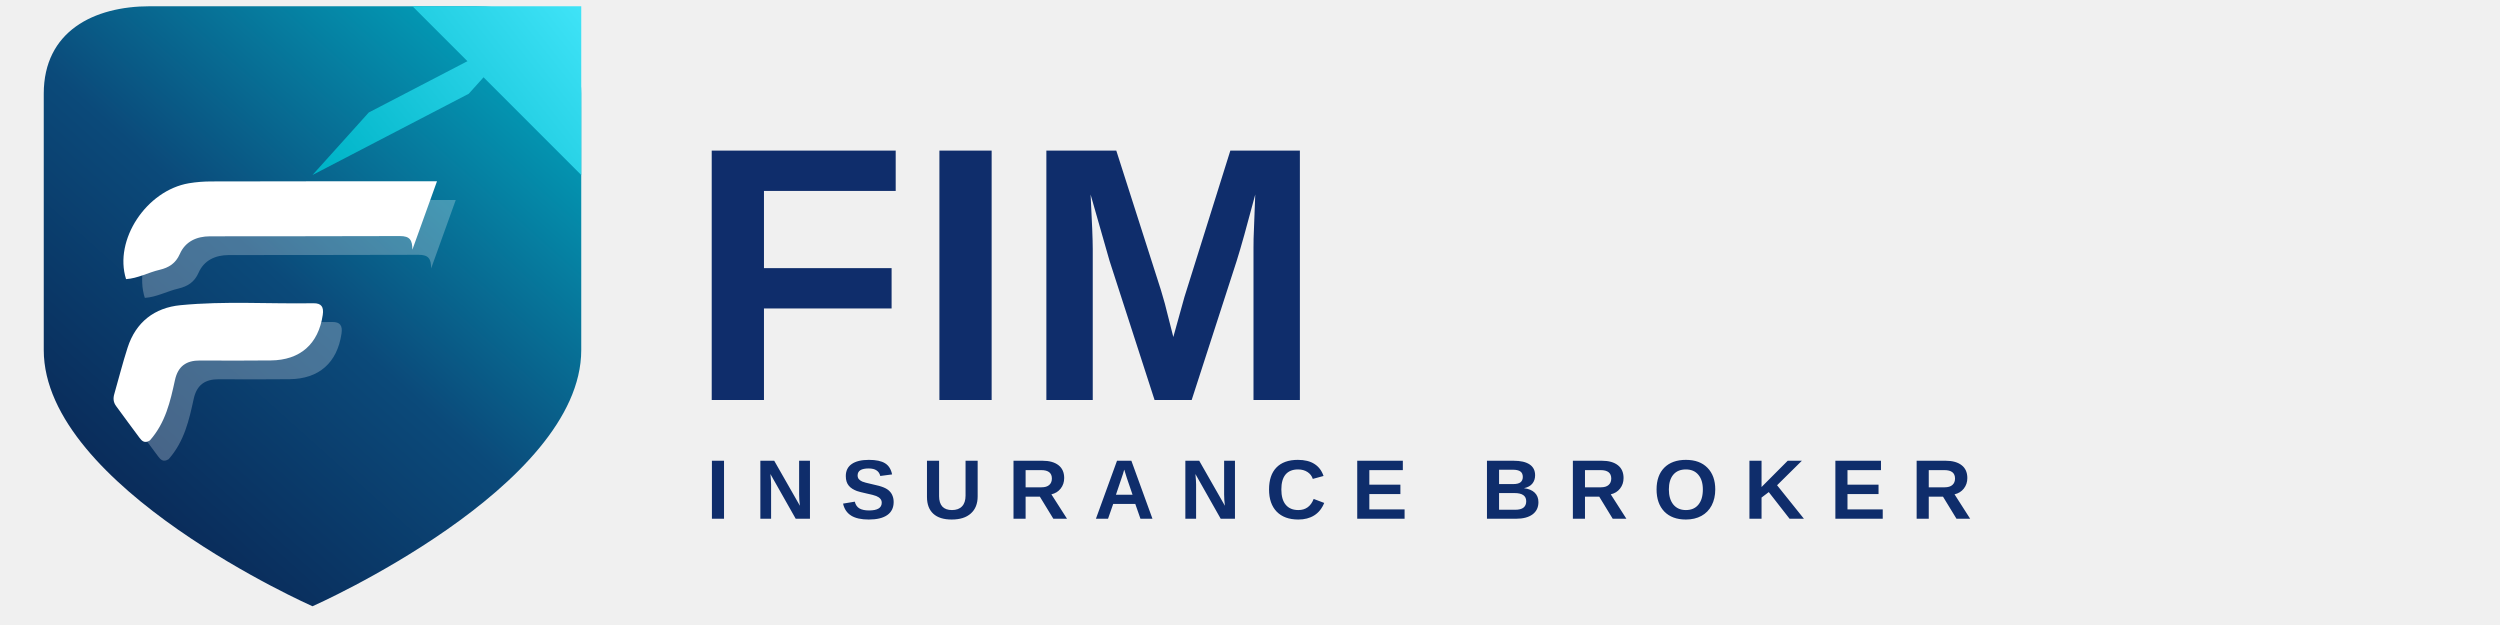
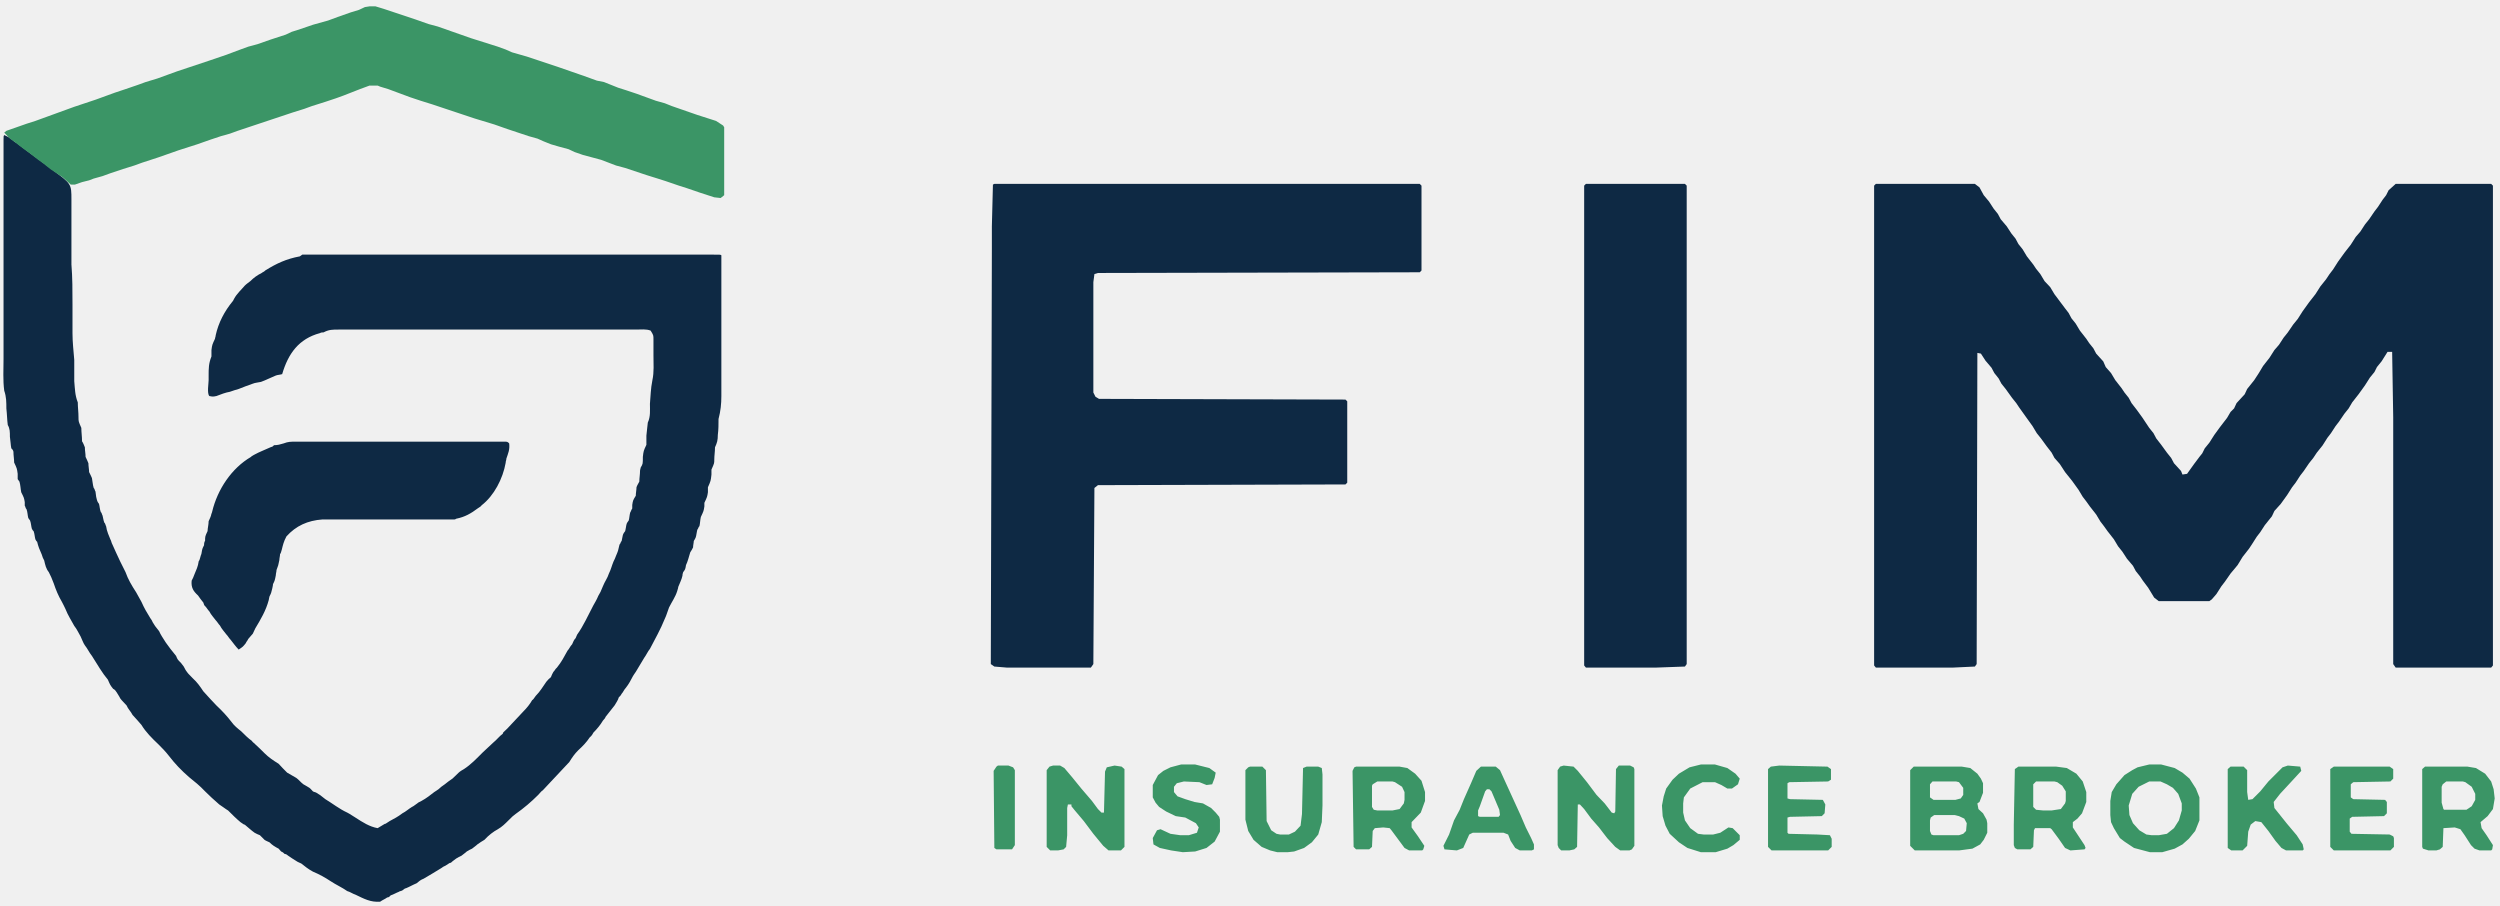
- <svg xmlns="http://www.w3.org/2000/svg" viewBox="0 0 400 100" role="img" aria-label="FIM Insurance Broker">
-   <defs>
-     <linearGradient id="sg" x1="7" y1="97" x2="93" y2="1" gradientUnits="userSpaceOnUse">
-       <stop offset="0%" stop-color="#091c4a" />
-       <stop offset="50%" stop-color="#0b4a7a" />
-       <stop offset="100%" stop-color="#00b4c8" />
-     </linearGradient>
-     <linearGradient id="ag" x1="55" y1="30" x2="93" y2="0" gradientUnits="userSpaceOnUse">
-       <stop offset="0%" stop-color="#00b4c8" />
-       <stop offset="100%" stop-color="#40e4f8" />
-     </linearGradient>
-   </defs>
-   <path d="M7,15 C7,5 15,1 24,1 L76,1 C85,1 93,5 93,15 L93,56 C93,78 50,97 50,97 C50,97 7,78 7,56 Z" fill="url(#sg)" />
-   <path d="M 65.98,39.95 C 65.97,38.45 65.62,37.76 63.97,37.77 C 53.84,37.82 43.70,37.78 33.57,37.81 C 31.47,37.82 29.65,38.63 28.77,40.64 C 28.11,42.14 27.02,42.82 25.54,43.17 C 23.73,43.59 22.05,44.54 20.17,44.66 C 18.18,38.39 23.43,30.47 30.23,29.32 C 31.42,29.12 32.64,29.03 33.84,29.03 C 45.87,29.00 57.89,29.00 69.92,29.00 Z" fill="white" opacity="0.25" transform="translate(3,3)" />
-   <path d="M 23.98,70.47 C 23.14,71.00 22.70,70.55 22.33,70.06 C 21.06,68.37 19.82,66.66 18.57,64.96 C 18.13,64.36 18.08,63.73 18.29,63.03 C 19.00,60.56 19.62,58.08 20.41,55.64 C 21.72,51.54 24.72,49.23 28.88,48.83 C 35.95,48.14 43.06,48.64 50.15,48.52 C 51.44,48.50 51.83,49.12 51.64,50.39 C 50.95,55.03 48.05,57.63 43.31,57.67 C 39.54,57.71 35.76,57.70 31.99,57.68 C 29.79,57.67 28.47,58.60 27.99,60.83 C 27.25,64.22 26.49,67.63 23.98,70.47 Z" fill="white" opacity="0.25" transform="translate(3,3)" />
-   <path d="M 65.98,39.95 C 65.97,38.45 65.62,37.76 63.97,37.77 C 53.84,37.82 43.70,37.78 33.57,37.81 C 31.47,37.82 29.65,38.63 28.77,40.64 C 28.11,42.14 27.02,42.82 25.54,43.17 C 23.73,43.59 22.05,44.54 20.17,44.66 C 18.18,38.39 23.43,30.47 30.23,29.32 C 31.42,29.12 32.64,29.03 33.84,29.03 C 45.87,29.00 57.89,29.00 69.92,29.00 Z" fill="white" />
-   <path d="M 23.98,70.47 C 23.14,71.00 22.70,70.55 22.33,70.06 C 21.06,68.37 19.82,66.66 18.57,64.96 C 18.13,64.36 18.08,63.73 18.29,63.03 C 19.00,60.56 19.62,58.08 20.41,55.64 C 21.72,51.54 24.72,49.23 28.88,48.83 C 35.95,48.14 43.06,48.64 50.15,48.52 C 51.44,48.50 51.83,49.12 51.64,50.39 C 50.95,55.03 48.05,57.63 43.31,57.67 C 39.54,57.71 35.76,57.70 31.99,57.68 C 29.79,57.67 28.47,58.60 27.99,60.83 C 27.25,64.22 26.49,67.63 23.98,70.47 Z" fill="white" />
-   <polygon points="66,1 93,1 93,28" fill="url(#ag)" />
-   <polygon points="50,28 59,18 84,5 75,15" fill="url(#ag)" />
-   <text x="110" y="64" font-family="'Arial Black','Helvetica Neue',Arial,sans-serif" font-weight="900" font-size="58" fill="#0f2d6b" letter-spacing="1">FIM</text>
-   <text x="113" y="83" font-family="Arial,'Helvetica Neue',sans-serif" font-weight="700" font-size="13.5" fill="#0f2d6b" letter-spacing="4">INSURANCE BROKER</text>
+ <svg xmlns="http://www.w3.org/2000/svg" viewBox="0 -1 707 256" role="img" aria-label="FIM Insurance Broker">
+   <path fill="#0E2944" d="M1.2 37.2C2.5 37.8 2.5 37.8 3.8 38.8C4 39 4.2 39.2 4.8 39.5C5.5 40 6 40.5 6.8 41C8 42 9.5 43 10.8 44C11.8 44.8 12.5 45.2 13.5 46C14 46.2 14.5 46.8 14.8 47C20.2 51 20.2 51 20.2 55.5C20.2 55.8 20.2 56.2 20.2 56.8C20.2 57.8 20.2 58.8 20.2 59.5C20.2 61 20.2 62.8 20.2 64.2C20.2 67.2 20.2 70.5 20.2 73.8C20.5 77.5 20.5 81.2 20.5 85C20.5 86.5 20.5 88 20.5 89.2C20.5 90.2 20.5 91.2 20.5 92.2C20.5 92.5 20.5 93 20.5 93.2C20.5 95.8 20.8 98.2 21 100.8C21 101.5 21 102.2 21 103.2C21 103.5 21 104 21 104.2C21 105.2 21 106 21 106.8C21.2 109 21.2 110.8 22 112.8C22 114.2 22.2 115.5 22.2 117C22.2 118.2 22.2 118.2 23 120C23 121.2 23.2 122.5 23.2 123.8C23.5 124.2 23.8 125 24 125.5C24 126.5 24.2 127.2 24.2 128.2C24.5 128.8 24.8 129.5 25 130C25 130.8 25.2 131.8 25.2 132.5C25.5 133 25.8 133.8 26 134.2C26.2 135.2 26.2 136 26.5 137C26.8 137.2 26.8 137.8 27 138C27 138.2 27 138.2 27.2 139.5C27.5 140.8 27.5 140.8 28 141.5C28.2 142.2 28.2 143 28.5 143.8C28.8 144 28.8 144.5 29 144.8C29.2 145.5 29.2 146 29.5 146.8C29.8 147 29.8 147.5 30 147.8C30 148 30.2 148.5 30.2 148.8C30.5 149.8 30.5 149.8 31.2 151.5C31.5 152 31.5 152.5 31.8 153C32.5 154.5 33.2 156.2 34 157.8C34.5 158.8 35 159.8 35.5 160.8C36.2 162.8 37.2 164.5 38.5 166.5C39 167.5 39.5 168.2 40 169.2C40.8 171 41.5 172.2 42.5 173.8C42.8 174.2 43 174.5 43.2 175C43.8 176 43.8 176 45 177.5C45.2 178 45.5 178.5 45.8 179C46.5 180.2 47.2 181.2 48.2 182.5C49 183.5 49 183.5 49.8 184.5C50.2 185.5 50.2 185.5 51.2 186.5C52 187.5 52 187.5 52.5 188.5C53.2 189.5 53.2 189.5 54.5 190.8C55.8 192 56.5 193 57.5 194.5C58.8 196 60 197.2 61.2 198.5C62.8 200 64.2 201.5 65.5 203.2C66.2 204.2 67.2 205 68.2 205.8C69.2 206.8 70.2 207.8 71.2 208.5C71.5 209 72 209.2 72.2 209.5C73 210.2 74 211.2 74.8 212C76 213.2 77.2 214 78.8 215C79.5 215.8 80.5 216.8 81.2 217.5C82 218 83 218.5 83.8 219C84.5 219.5 85 220.2 85.8 220.8C86.2 221 87 221.5 87.5 221.8C87.8 222 88.2 222.5 88.5 222.8C88.8 223 89.2 223 89.5 223.2C90.5 223.8 90.5 223.8 92 225C94 226.2 96 227.8 98.2 228.8C99 229.2 99.8 229.8 100.5 230.2C102.5 231.5 104.5 232.8 106.8 233.2C107.5 232.8 108 232.5 108.8 232C109 232 109 232 110.2 231.2C111.5 230.5 112.5 230 113.8 229C114.8 228.5 115.5 227.8 116.5 227.2C117 227 117.5 226.5 118 226.2C118.2 226 118.2 226 119.2 225.5C120.5 224.8 121.8 223.8 122.8 223C123.2 222.8 123.5 222.5 124 222.2C124.2 222 124.5 221.8 124.8 221.5C125.8 220.8 125.8 220.8 126.8 220C128 219.2 128 219.2 129 218.2C130 217.2 130 217.2 131.2 216.5C133.2 215.2 134.8 213.5 136.5 211.8C137.5 210.8 138.5 210 139.5 209C140.5 208.2 141.2 207.2 142.2 206.5C142.2 206.2 142.2 206.2 143.5 205C144.5 204 145.5 202.8 146.5 201.8C147 201.2 147.5 200.8 148 200.2C149 199.2 149.8 198.2 150.5 197C150.8 196.8 150.8 196.8 151.5 195.8C152.8 194.5 153.5 193.2 154.5 191.8C155 191.2 155.2 191 155.8 190.5C156 190 156.2 189.5 156.5 189C156.8 188.8 157 188.2 157.5 187.8C158.8 186.2 159.5 184.8 160.5 183C161 182.5 161.2 181.8 161.8 181.2C162 180.8 162.2 180.2 162.5 179.8C162.8 179.5 162.8 179.5 163.2 178.5C165 176 166.2 173.2 167.8 170.2C168.2 169.5 168.8 168.5 169.2 167.5C169.8 166.5 169.8 166.5 170.5 164.8C171 163.5 171.8 162.5 172.2 161.2C172.8 160 173 159 173.5 157.8C173.8 157.2 174 156.8 174.2 156.2C174.8 154.8 174.8 154.8 175.2 153C175.5 152.8 175.5 152.2 175.8 152C175.8 151.8 176 151.2 176 151C176.2 150 176.2 150 176.8 149.2C176.8 149 177 148.5 177 148.2C177.2 147 177.2 147 177.8 146.2C178 145.5 178 144.8 178.2 144C178.5 143.5 178.5 143.2 178.8 142.8C178.8 142.5 178.8 142 178.8 141.8C179 140.5 179 140.5 179.8 139.2C179.8 138.5 180 137.5 180 136.8C180.2 136.2 180.5 135.8 180.8 135.2C180.8 134.2 181 133.2 181 132.2C181 132 181 132 181.2 131.2C181.8 130.2 181.8 130.2 181.8 128.2C182 126.5 182 126.5 182.8 124.8C182.8 124 182.8 123 182.8 122.2C183 120.8 183 119.8 183.2 118.5C184 116.8 183.8 115 183.8 113.2C184 111 184 109 184.5 106.5C185 104.2 184.8 101.8 184.8 99.5C184.8 99.2 184.8 99.2 184.8 97.8C184.8 97.2 184.8 96.8 184.8 96.2C184.8 95.8 184.8 95.5 184.8 95C184.8 93.8 184.8 93.8 184 92.5C182.8 92 181.2 92.2 179.8 92.2C179.5 92.2 179.5 92.2 178.8 92.2C177.5 92.2 176.2 92.2 175 92.2C174 92.2 173.2 92.2 172.2 92.2C169.8 92.2 167.5 92.2 165 92.2C163.5 92.2 162 92.2 160.5 92.2C155.8 92.2 151.2 92.2 146.5 92.2C141 92.2 135.5 92.2 130.2 92.2C126 92.2 121.8 92.2 117.5 92.2C115 92.2 112.5 92.2 110 92.2C107.8 92.2 105.2 92.2 103 92.2C102.2 92.2 101.2 92.2 100.5 92.2C99.2 92.2 98 92.2 96.8 92.2C96.5 92.2 96.2 92.2 95.8 92.2C94 92.2 93 92.2 91.5 93C91.2 93 90.8 93 90.5 93.2C84.5 94.8 81.5 99 79.8 104.8C79.2 105 78.5 105 78 105.2C76.5 105.8 75.2 106.5 73.8 107C73 107.2 72.2 107.2 71.5 107.5C70 108 68.8 108.5 67.5 109C66.8 109.2 65.8 109.5 65 109.8C63.8 110 62.5 110.5 61.2 111C60.2 111.2 60.2 111.2 59.2 111C58.5 110.2 59 107.5 59 106.5C59 106.2 59 106.2 59 105.2C59 103.2 59 101.8 59.8 99.8C59.8 99.2 59.8 98.8 59.8 98C60 96.5 60 96.5 60.8 94.8C60.8 94.5 61 94.2 61 93.8C61.8 90.2 63.5 87 65.8 84.2C66 84 66 83.8 66.2 83.5C67 82 68.2 81 69.2 79.8C69.8 79.2 70.2 79 70.8 78.5C71.8 77.5 72.8 76.8 74 76.2C74.2 76 74.8 75.8 75 75.5C78.2 73.5 81 72.2 84.8 71.5C84.8 71.5 84.8 71.5 85.5 71C87 71 88.5 71 90 71C90.2 71 90.2 71 91.5 71C93.2 71 94.8 71 96.5 71C97.5 71 98.8 71 100 71C103 71 106.2 71 109.5 71C112.5 71 115.5 71 118.2 71C124.2 71 130.2 71 136 71C141.8 71 147.5 71 153.2 71C153.5 71 153.5 71 154.2 71C154.5 71 154.5 71 155.5 71C161.5 71 167.8 71 174 71C176.5 71 179.2 71 181.8 71C185 71 188 71 191.2 71C192.2 71 193.5 71 194.5 71C196.2 71 197.8 71 199.2 71C199.8 71 200.2 71 200.8 71C203.8 71 203.8 71 204 71.2C204 72.5 204 73.8 204 75.2C204 75.5 204 76 204 76.5C204 77.8 204 79.2 204 80.5C204 81.5 204 82.5 204 83.5C204 85.5 204 87.5 204 89.5C204 92 204 94.5 204 97.2C204 99.2 204 101.2 204 103C204 104 204 105 204 106C204 107.2 204 108.5 204 110C204 110.2 204 110.2 204 111C204 113.2 203.8 115.2 203.2 117.5C203.2 119 203.2 120.5 203 122C203 123.5 202.8 124.2 202.2 125.5C202.2 126.8 202 127.8 202 129C202 130 202 130 201.2 131.8C201.2 132.2 201.2 132.8 201.2 133.2C201 135 201 135 200.2 136.8C200.2 137.2 200.2 137.8 200.2 138.2C200 139.5 200 139.5 199.2 141.2C199.2 141.5 199.2 142 199.2 142.2C199 143.5 199 143.5 198.2 145.2C198 146 198 147 197.8 147.8C197.5 148 197.5 148.5 197.2 148.8C197.2 149 197 149.5 197 149.8C196.8 151 196.8 151 196.2 152C196.2 152.5 196 153.2 196 153.8C195.8 154.2 195.5 154.8 195.2 155.2C194.8 156.5 194.5 157.8 194 158.8C193.8 160 193.8 160 193.2 160.8C193.2 161 193 161.2 193 161.8C192.8 162.8 192.2 164 191.8 165C191.8 165.2 191.8 165.2 191.5 166.2C191 167.8 190 169.2 189.2 170.8C188.8 171.8 188.5 173 188 174C186.8 177 185.2 179.8 183.8 182.5C183.2 183.2 182.8 184.2 182.2 185C181.5 186.2 180.5 187.8 179.8 189C179.5 189.5 179.2 189.8 179 190.2C178.5 191.2 177.8 192.5 177 193.5C176.5 194 176.2 194.8 175.8 195.2C175.5 195.8 175.2 196 175 196.2C174.8 197 174.2 197.8 173.8 198.5C173 199.5 172 200.8 171.2 201.8C171.2 202 171.2 202 170.5 202.8C169.8 204 168.8 205.2 167.8 206.2C167.5 206.8 167.2 207.2 166.8 207.5C165.8 209 164.8 210 163.5 211.2C162.5 212.2 161.8 213.2 161 214.5C158.5 217.2 156 219.8 153.5 222.5C153 222.8 152.8 223.2 152.2 223.8C150.2 225.8 148.2 227.5 145.8 229.2C145 229.8 145 229.8 143.8 231C142.8 232 142 232.8 140.8 233.5C139.5 234.2 138.2 235.2 137 236.5C136.2 237 135.8 237.2 135 237.8C134.8 238 134.8 238 133.5 239C133 239.2 132.5 239.5 132 239.8C131.8 240 131.8 240 130.5 241C130 241.2 129.5 241.5 129 241.8C128.5 242.2 128 242.5 127.5 243C127.2 243 127.2 243 126 243.8C125.5 244 125.2 244.2 124.8 244.5C123.2 245.5 121.5 246.5 119.8 247.5C119 247.8 118.5 248.2 117.8 248.8C116.8 249.2 115.8 249.8 114.8 250.2C114.5 250.2 114.2 250.5 113.8 250.8C113.5 251 113 251 112.8 251.2C112 251.5 111.2 252 110.5 252.2C110.2 252.5 110 252.8 109.5 252.8C109 253.2 108.2 253.5 107.5 254C104.8 254.2 103 253.2 100.5 252C99.8 251.8 99 251.2 98.2 251C96.8 250 95 249.2 93.5 248.2C92 247.2 90.2 246.2 88.5 245.5C87.2 244.8 86.2 244 85.2 243.2C84.8 243 84.2 242.8 83.8 242.5C83 242 82.2 241.5 81.5 241C81.2 240.8 81 240.5 80.5 240.5C80.2 240.2 80 240 79.5 239.8C79.2 239.5 79 239.2 78.8 239C77.8 238.5 77 238 76.2 237.2C75.8 237 75.2 236.8 74.8 236.5C74.5 236.2 74.5 236.2 73.5 235.2C73 235 72.5 234.8 72 234.5C71 233.8 70.2 233 69.2 232.2C69 232.2 69 232.2 68 231.5C66.8 230.5 65.8 229.5 64.5 228.2C63.8 227.8 62.8 227 62 226.5C60.5 225.2 59.2 224 58 222.8C56.5 221.2 55 220 53.5 218.8C51.2 216.8 49.5 215 47.8 212.8C46.8 211.5 45.8 210.5 44.8 209.5C43 207.8 41.2 206 40 204C39.2 203 38.2 202 37.5 201.2C37 200.2 36.2 199.5 35.8 198.5C35.2 197.8 34.5 197.2 34 196.5C33.8 196 33.2 195.2 33 194.8C32.8 194.5 32.5 194 32 193.8C31.2 192.8 31.2 192.8 30.5 191.2C30 190.5 29.5 190 29 189.2C28 187.8 27 186 26 184.5C25.2 183.5 24.8 182.5 24 181.5C23.5 180.8 23.2 179.8 22.8 179C22.2 178 21.8 177 21 176C20.2 174.5 19.2 173 18.5 171.2C18.2 170.5 17.8 169.8 17.5 169.2C16.5 167.5 15.8 165.8 15.2 164C14.5 162.2 14.5 162.2 13.8 160.8C13 159.8 12.8 158.8 12.5 157.5C12.2 157 12 156.5 11.8 155.8C11.2 154.5 10.8 153.5 10.5 152.2C10.2 152 10.2 151.8 10 151.5C9.8 150.8 9.8 150 9.5 149.2C9.2 149 9.2 148.8 9 148.5C8.8 147.8 8.8 147 8.5 146.2C8.5 146.2 8.5 146.2 8 145.5C7.8 144.8 7.8 143.8 7.5 143C7.2 142.8 7.2 142.2 7 142C7 141.8 7 141.2 7 141C6.8 139.8 6.8 139.8 6 138.2C5.8 137.2 5.8 136.2 5.5 135.2C5.5 135.2 5.5 135.2 5 134.5C5 134 5 133.5 5 133C4.8 131.5 4.8 131.5 4 129.8C4 128.8 3.8 127.8 3.8 126.8C3.8 126.5 3.5 126 3.2 125.8C3 124.8 3 123.8 2.8 122.5C2.8 121.2 2.8 120.2 2.2 119.2C2 117.8 2 116.2 1.8 114.5C1.8 112.8 1.8 111.2 1.2 109.5C0.8 106.5 1 103.5 1 100.5C1 99.8 1 99 1 98.2C1 96.5 1 94.8 1 92.8C1 90.8 1 89 1 87C1 83.8 1 80.5 1 77.2C1 73 1 68.8 1 64.5C1 61 1 57.5 1 53.8C1 52.8 1 51.5 1 50.2C1 48.5 1 46.8 1 45C1 44 1 43 1 42C1 41.2 1 40.8 1 40.2C1 39.8 1 39.2 1 38.5C1 37.5 1 37.5 1.2 37.2ZM83.7 123.9C84.2 123.9 84.7 123.9 85.2 123.9C86 123.9 86.5 123.9 87 123.9C87.7 123.9 88.2 123.9 89 123.9C90.5 123.9 92.2 123.9 94 123.9C95.7 123.9 97.5 123.9 99.2 123.9C102 123.9 105 123.9 108 123.9C111.2 123.9 114.7 123.9 118 123.9C121 123.9 123.7 123.9 126.7 123.9C128.5 123.9 130.2 123.9 132 123.9C134 123.9 135.7 123.9 137.7 123.9C138 123.9 138 123.9 139.5 123.9C139.7 123.9 139.7 123.9 141 123.9C141.5 123.9 142 123.9 142.5 123.9C143.5 123.9 143.5 123.9 144 124.4C144.2 126.2 143.7 127.2 143.2 128.7C143.2 129.2 143 129.4 143 129.9C142.2 134.4 139.7 139.2 136.2 141.9C136 142.2 135.7 142.4 135.2 142.7C133.2 144.2 131.5 145.2 129 145.7C128.7 145.9 128.7 145.9 128.5 145.9C127.2 145.9 126 145.9 124.7 145.9C124 145.9 123.2 145.9 122.5 145.9C122.2 145.9 122.2 145.9 121.2 145.9C118.7 145.9 116.5 145.9 114.2 145.9C111.5 145.9 108.5 145.9 105.7 145.9C103.5 145.9 101 145.9 98.7 145.9C97.7 145.9 97 145.9 96 145.9C94.7 145.9 93.5 145.9 92.5 145.9C92 145.9 91.7 145.9 91.2 145.9C87 146.2 83.7 147.7 81 150.7C80.2 152.2 80 153.2 79.7 154.4C79.5 154.9 79.5 155.4 79.2 155.7C79.2 156.2 79 156.9 79 157.4C78.7 158.9 78.7 158.9 78.2 160.2C78.2 160.7 78 161.2 78 161.7C77.7 163.2 77.7 163.2 77.2 164.2C77.2 164.7 77 165.2 77 165.4C76.7 166.7 76.7 166.7 76.2 167.7C76.2 167.9 76 168.4 76 168.7C75.2 171.7 73.7 174.2 72.2 176.7C72 177.2 71.7 177.7 71.5 178.2C71 178.7 70.7 179.2 70.2 179.7C70 180.2 69.7 180.4 69.5 180.9C68.7 181.9 68.7 181.9 67.5 182.7C66.7 181.9 66 180.9 65.2 179.9C64.7 179.4 64.5 178.9 64 178.4C63.5 177.7 62.7 176.9 62.2 175.9C61.7 175.4 61.5 174.9 61 174.4C60.5 173.7 59.7 172.9 59.2 171.9C58.7 171.4 58.5 170.9 58 170.4C57.7 170.2 57.7 169.9 57.5 169.4C56.7 168.4 56.7 168.4 56 167.4C54.7 166.2 54 165.2 54.2 163.2C54.5 162.7 54.7 162.2 55 161.4C55.5 160.2 56 159.2 56.2 157.7C56.5 157.4 56.5 156.9 56.7 156.4C56.7 156.2 57 155.7 57 155.4C57.2 154.2 57.2 154.2 57.7 153.2C57.7 152.9 57.7 152.4 58 151.9C58 150.7 58 150.7 58.7 149.2C58.7 148.4 59 147.4 59 146.4C59.2 145.9 59.5 145.4 59.7 144.7C59.7 144.4 60 143.9 60 143.7C61.5 137.4 65.5 131.4 71 128.2C71.2 127.9 71.5 127.9 71.7 127.7C73.5 126.7 75 126.2 76.7 125.4C77 125.4 77.2 125.2 77.5 124.9C78.5 124.9 79.2 124.7 80.2 124.4C81.5 123.9 82.2 123.9 83.7 123.9Z" />
+   <path fill="#3B9566" d="M104.5 0.8L106.2 0.8L108.5 1.5L117.5 4.5L121.2 5.8L123.8 6.5L133.2 9.8L140.8 12.2L143 13L144.8 13.8L149 15L158 18L165.2 20.5L168.8 21.8L170.8 22.2L174.8 23.8L177 24.5L180 25.5L185.5 27.5L188 28.2L190 29L197.2 31.5L202.5 33.2L204.5 34.5L204.8 35L204.8 54.2L203.8 55L202 54.8L198 53.5L194.2 52.2L192 51.5L188.2 50.2L186 49.5L182.8 48.5L179.8 47.5L176.8 46.5L174.2 45.8L170 44.2L164.8 42.8L162.5 42L160.8 41.2L158.2 40.5L155.8 39.8L153.8 39L152 38.2L149.5 37.5L143.5 35.5L139.8 34.2L137.5 33.5L134.2 32.5L131.2 31.5L128.2 30.5L125.2 29.5L122.2 28.5L119 27.5L116 26.5L109.8 24.2L107.5 23.5L106.8 23.2L104.5 23.2L101.8 24.2L97.2 26L95 26.8L92 27.8L88.2 29L86 29.8L82.8 30.8L79.2 32L76.8 32.8L73.2 34L70.8 34.8L67.2 36L65 36.8L62.5 37.5L59.5 38.5L55.8 39.8L50.5 41.5L44.8 43.5L40.2 45L38 45.8L34.8 46.8L31.2 48L29 48.8L26.5 49.5L25.2 50L23.2 50.5L21.2 51.2L20 51.2L17.8 49.2L14.2 46.8L12.2 45.2L10.8 44.2L8.2 42.2L6.8 41.2L4.2 39.2L2.8 38.2L1.2 36.5L1.8 36L7.5 34L10 33.2L15.5 31.2L18.8 30L21 29.2L24 28.2L27 27.2L32.5 25.2L35.5 24.2L39 23L41.2 22.2L44.5 21.2L47.8 20L50 19.2L53 18.2L56 17.2L59 16.2L64 14.5L68 13L70.2 12.2L72.8 11.5L76.5 10.2L80.8 8.8L82.5 8L85 7.2L88.5 6L92.8 4.8L95.5 3.8L99.2 2.5L101.5 1.8L103.2 1Z" />
+   <path fill="#0E2944" d="M281.2 51L401.5 51L402 51.5L402 75.5L401.5 76L310.5 76.2L309.5 76.5L309.2 78.8L309.2 110L309.8 111.2L310.8 111.8L380.5 112L381 112.5L381 135.5L380.5 136L310.5 136.2L309.5 137L309.2 186.8L308.5 187.8L284.8 187.8L281.2 187.5L280.2 186.8L280.5 69.2L280.5 63L280.8 51.2ZM448.5 51L476.5 51L477 51.5L477 186.8L476.5 187.5L468.2 187.8L448.5 187.8L448 187.2L448 51.5ZM530.5 51L558.5 51L559.8 52L561 54.2L562.5 56L563.8 58L565 59.5L565.8 61L567.5 63L568.8 65L570 66.5L570.8 68L572 69.5L573.2 71.5L575 73.8L575.8 75L577 76.5L578.2 78.5L579.8 80.2L581 82.2L582.5 84.2L584 86.2L585 87.5L585.8 89L587 90.5L588.2 92.5L590 94.8L590.8 96L592 97.5L592.8 99L594.8 101.2L595.5 102.8L597 104.5L598.2 106.5L600 108.8L600.8 110L602 111.5L602.8 113L604.2 114.8L605.8 117L607 118.8L607.8 120L609 121.5L609.8 123L611.2 124.8L612.8 127L614 128.5L614.8 130L616.8 132.2L617.2 133.2L618.5 133L620.5 130.2L622 128.2L622.8 127.2L623.5 125.8L624.8 124.2L626.2 122L627.8 119.8L629.8 117.2L630.8 115.5L631.8 114.5L632.5 113L634.8 110.5L635.5 109L637.5 106.5L638.8 104.5L640 102.5L641.8 100.2L643.2 98L644.5 96.5L645.8 94.5L647 93L648.5 90.8L649.8 89.2L651.2 87L653 84.5L654.8 82.2L656.2 80L657.8 78L658.8 76.5L659.8 75.2L661.2 73L663 70.5L664.8 68.2L666.2 66L667.5 64.5L668.8 62.5L670 61L671.5 58.8L672.5 57.5L673.8 55.5L674.8 54.2L675.5 52.8L677.5 51L704.5 51L705 51.5L705 187.2L704.5 187.8L677.5 187.8L676.8 186.8L676.8 117L676.5 98.5L675.2 98.5L673.5 101.2L672.2 102.8L671.5 104.2L670.2 105.8L668.8 108L667 110.5L665.2 112.8L664.2 114.5L663 116L661.5 118.2L660.5 119.5L659.2 121.5L658.2 122.8L656.8 125L655.2 127L654.2 128.5L653 130L651.5 132.2L650.5 133.5L649.2 135.5L648.2 136.8L646.8 139L645 141.5L643.2 143.5L642.5 145L640.5 147.5L639.2 149.5L638.2 150.8L636.8 153L636 154.2L634.2 156.5L632.8 158.8L630.8 161.2L629.2 163.5L628.2 164.8L626.8 167L625.5 168.5L624.8 169L610.5 169L609.2 168L607.5 165.2L606 163.2L605.2 162L604 160.5L603.2 159L601.5 157L600.2 155L599 153.5L597.8 151.5L596 149.2L595 147.8L594 146.5L592.8 144.5L591 142.2L590 140.8L589 139.5L587.8 137.5L586 135L584 132.5L582.5 130.2L581 128.5L580.2 127L578.8 125.2L577.2 123L576 121.5L574.8 119.5L573 117L571 114.2L570.2 113L569 111.5L567.2 109L566 107.5L565.2 106L564 104.5L563.2 103L561.5 101L560.2 99L559.2 98.8L559 186.8L558.5 187.5L552.2 187.8L530.5 187.8L530 187.2L530 51.5Z" />
+   <path fill="#3B9566" d="M334 215.2L338 215.2L342 216.2L343.8 217.5L343.5 219L342.8 220.8L341.2 221L339.2 220.2L334.8 220L332.8 220.5L332 221.5L332 223L333 224.2L335.2 225L337.8 225.8L340.2 226.2L342.5 227.5L343.8 228.8L344.8 230L345 230.8L345 234.2L343.5 237L341.2 238.8L338 239.8L334.5 240L331.2 239.5L328 238.8L326.2 237.8L326 236L327.2 233.8L328.2 233.5L331 234.8L333.8 235.2L336.2 235.2L338.5 234.5L339 233L338.2 231.8L335.2 230.2L332.5 229.8L329.8 228.5L327.8 227.2L326.8 226L326 224.5L326 221L327.5 218.2L329 217L331 216ZM481 215.2L485 215.2L488.5 216.2L490.8 217.8L492 219.2L491.5 220.8L489.8 222L488.5 222L486.8 221L485 220.2L481.5 220.2L478 222L476.2 224.5L476 226.2L476 228.8L476.5 231L478 233.2L480.2 234.8L481.8 235L484.5 235L486.5 234.5L488.8 233L490 233.2L492 235.2L492 236.5L490.2 238L488.5 239L485.2 240L481 240L477.2 238.8L474.8 237.2L472.2 234.8L471 232.5L470.2 229.8L470 226.8L470.5 224.2L471.2 222L473 219.5L474.8 217.8L477.8 216ZM607.8 215.2L611.2 215.2L615 216.2L617.2 217.5L619.2 219.2L621 222L622 224.5L622 231L620.8 234L619 236.2L617.2 237.8L615 239L611.5 240L608 240L603.5 238.8L600.8 237L599.5 236L597.8 233.2L597 231.5L596.8 229.5L596.8 225.5L597.2 223L598.5 220.8L600.8 218.2L603 216.8L604.5 216ZM607.8 220L604.8 221.5L603 223.5L602 226.8L602.2 229.5L603.2 231.8L605 233.8L607 235L608.5 235.2L610.5 235.2L612.8 234.8L614.8 233.2L616.2 231L617 228.2L617 226.2L616 223.5L614.5 221.8L612.8 220.8L611 220ZM282.2 215.5L285.2 215.5L286.5 216L287 216.8L287 238L286.2 239.2L281.8 239.2L281.2 238.8L281 217L281.8 215.8ZM297.8 215.5L299.8 215.5L301 216.2L303.2 218.8L305.8 222L308.8 225.5L310.5 227.8L311.5 228.8L312.2 228.8L312.5 217.2L313 216L315.2 215.5L317.2 215.8L318 216.5L318 238.5L317 239.5L313.5 239.5L312 238.2L309.2 234.8L306.5 231.2L303.8 228L303 227L303 226.5L302 226.5L301.8 227.5L301.8 235.2L301.5 238.5L300.8 239.2L299.2 239.5L297 239.5L296 238.5L296 216.8L296.8 215.8ZM442.2 215.5L445 215.8L446.2 217L448.8 220.2L451.5 223.8L453.8 226.2L455.8 228.8L456.5 229L456.8 228.5L457 216.5L457.8 215.5L461 215.5L462 216L462.2 216.5L462.2 238.2L461.5 239.2L460.8 239.5L458.2 239.5L456.8 238.5L454.5 236L452.2 233L450 230.5L448 227.8L446.8 226.5L446.2 226.5L446 238.5L445.2 239.2L443.8 239.5L441.5 239.5L440.8 238.8L440.5 238L440.5 216.8L441.2 215.8ZM647 215.5L650.5 215.8L650.8 217L648.5 219.5L644.8 223.5L643 225.8L643.2 227.5L646.8 232L649.5 235.2L651.2 237.8L651.5 239.2L651.2 239.5L646.5 239.5L645.2 238.8L643.5 236.8L641.5 234L639.5 231.5L637.8 231.2L636.5 232.2L635.8 234.2L635.5 238.2L634.2 239.5L631 239.5L630 238.8L630 216.5L630.8 215.8L634.5 215.8L635.5 216.8L635.5 223L635.8 225.2L637 225L639.2 222.8L641.5 220L645.5 216ZM353.5 215.8L357 215.8L358 216.8L358.2 231.2L359.5 233.8L361 234.8L362 235L364.5 235L366.2 234.2L367.8 232.5L368.2 229.2L368.5 216.2L369.5 215.8L372.8 215.8L373.8 216.2L374 218L374 226.8L373.8 231.5L372.8 235L371 237.2L368.8 238.8L366 239.8L364.2 240L361.2 240L359.2 239.5L356.8 238.5L354.5 236.5L353 234L352.2 230.8L352.2 216.8L353 216ZM383.5 215.8L395.8 215.8L398 216.2L400.2 217.8L402 219.8L403 223L403 225.5L401.8 228.8L399.2 231.5L399.2 233L401 235.5L402.8 238.2L402.5 239.2L402.2 239.5L398.5 239.5L397.2 238.8L395.5 236.5L393.5 233.8L393 233.2L391.2 233L388.8 233.2L388.2 234L388 238.5L387.2 239.2L383.5 239.2L382.8 238.5L382.5 217L383 216ZM389.5 220L388.2 220.8L388 221.2L388 227.2L388.5 228L389.5 228.2L393.8 228.2L395.8 227.8L397 226.2L397.2 225.2L397.2 223L396.5 221.5L394.5 220.2L393.8 220ZM418.8 215.8L423 215.8L424.2 216.8L425.2 219L430 229.5L431.5 233L433 236L433.8 237.8L433.8 239.2L433.2 239.5L429.8 239.5L428.5 238.8L427.2 236.8L426.5 235L425.2 234.5L416.5 234.5L415.5 235L413.8 238.8L412 239.5L408.5 239.2L408.2 238.2L409.8 235L411.2 231L412.8 228L414 225L416 220.5L417.5 217ZM420.5 222.2L420 222.8L418.5 227L418 228.2L418 229.8L418.5 230L423.8 230L424.2 229.5L424 228L421.8 222.8L421.2 222.2ZM503.2 215.5L516.8 215.8L517.8 216.5L517.8 219.5L517 220L506 220.2L505.5 220.5L505.5 224.8L506.2 225L515.5 225.2L516.2 226.5L516 229L515.2 229.8L506.2 230L505.5 230.2L505.5 234.5L505.8 234.8L514 235L517.5 235.2L518 236.2L518 238.5L517 239.5L501 239.5L500 238.5L500 216.5L500.8 215.8ZM541.2 215.8L554.8 215.8L557.2 216.2L559.2 217.8L560.2 219.2L560.8 220.5L560.8 223.2L559.8 225.8L559.2 226.2L559.5 227.8L560.8 229L561.8 230.8L562 231.8L562 234.5L561 236.5L560 237.8L557.8 239L554 239.5L541.5 239.5L540.2 238.2L540.2 216.8ZM546.5 220L545.8 220.8L545.8 224.5L546.8 225.2L553 225.2L554.5 224.8L555.2 223.8L555.2 221.8L554 220.2L553.2 220ZM547 229.5L546 230.2L545.8 231L545.8 234L546.2 235L546.8 235.2L554 235.2L555.2 234.8L556 234L556.2 231.8L555.5 230.5L554 229.8L552.8 229.5ZM570.8 215.8L581.5 215.8L584.5 216.2L587.2 217.8L589 220L590 223L590 225.8L588.8 229L587.5 230.5L586.2 231.5L586.2 233L589.5 238L589.8 238.8L589.5 239.2L585.5 239.5L584 238.8L582.2 236.2L580.2 233.5L579.8 233.2L575.5 233.2L575.2 233.8L575 238.5L574.2 239.2L570.5 239.2L569.8 238.8L569.5 238L569.5 232.2L569.8 216.5ZM575.8 220L575 220.8L575 227.2L575.8 228L577.8 228.2L580.2 228.2L582.8 227.8L584 226.2L584.2 225.5L584.2 222.8L583.2 221.2L581.8 220.2L581 220ZM660 215.8L675.8 215.8L676.8 216.5L676.8 219.2L676 220L665.5 220.2L664.8 220.8L664.8 224.5L665.5 225L674.5 225.2L675 225.8L675 229L674.2 229.8L665.2 230L664.5 230.5L664.5 234.2L665 234.8L675.8 235L676.8 235.5L677 236L677 238.5L676 239.5L660 239.5L659 238.5L659 216.5ZM685.8 215.8L697.8 215.8L700.2 216.2L702.8 217.8L704.5 220L705.2 222.2L705.5 224.8L705 227.8L703.5 229.8L701.5 231.5L701.8 233.2L703.2 235.2L705 238L704.8 239.2L704.5 239.5L701.2 239.5L699.8 239L698.8 238L697 235.2L695.8 233.5L694.2 233L691 233.2L690.8 238.5L690 239.2L689 239.5L686.8 239.5L685.2 239L685 238.5L685 216.5ZM691.8 220L690.8 220.8L690.5 221.5L690.5 226L691 227.8L691.2 228L697.5 228L699 227L700 225.2L700 223.5L699 221.5L697.2 220.2L696.5 220Z" />
</svg>
